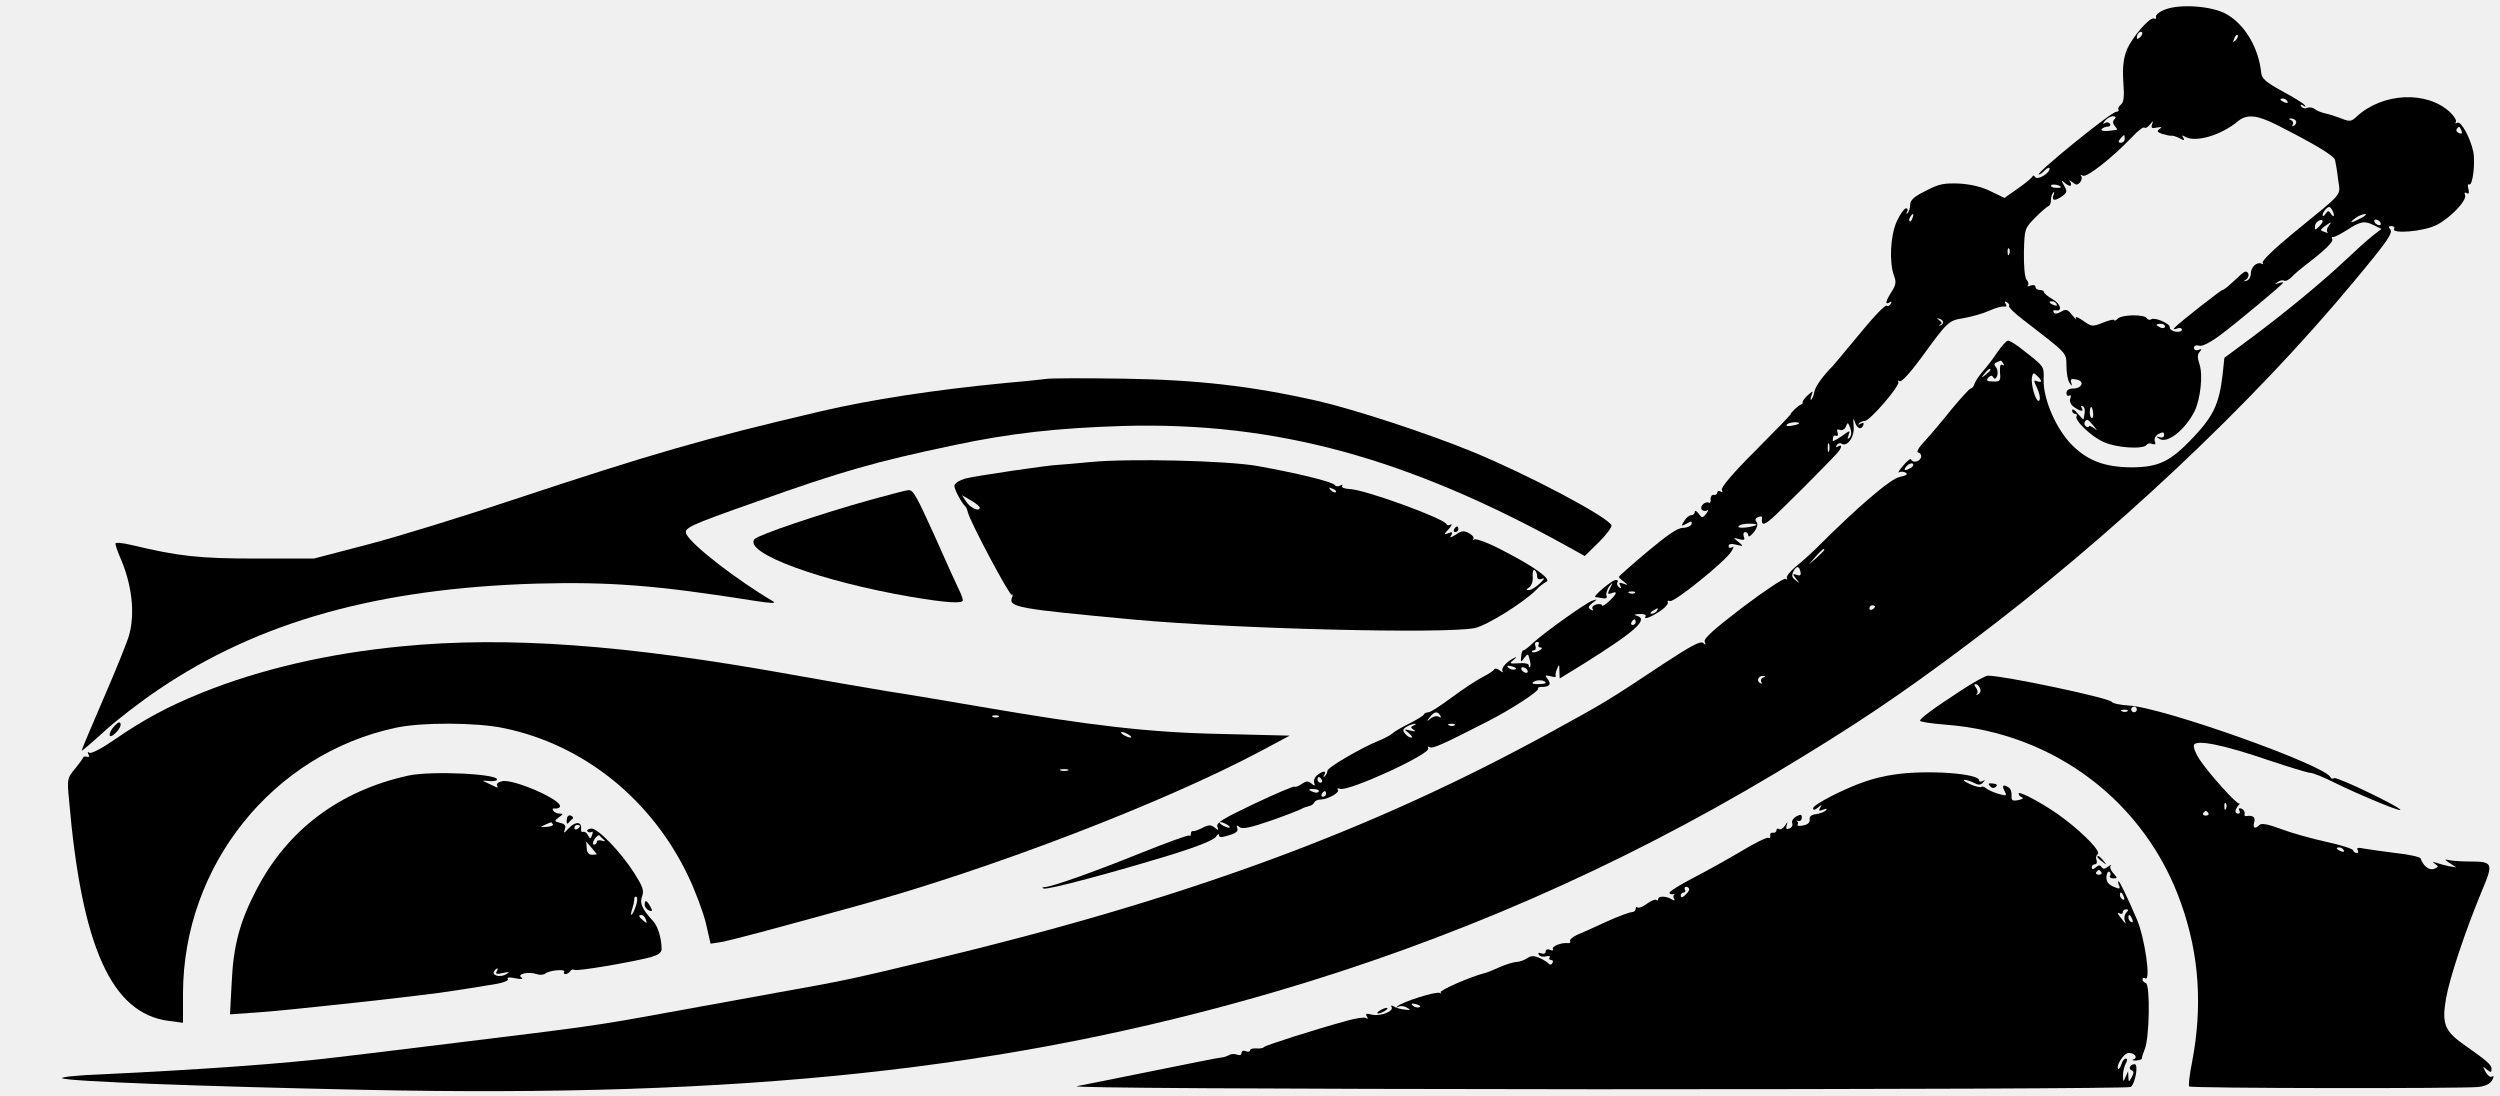
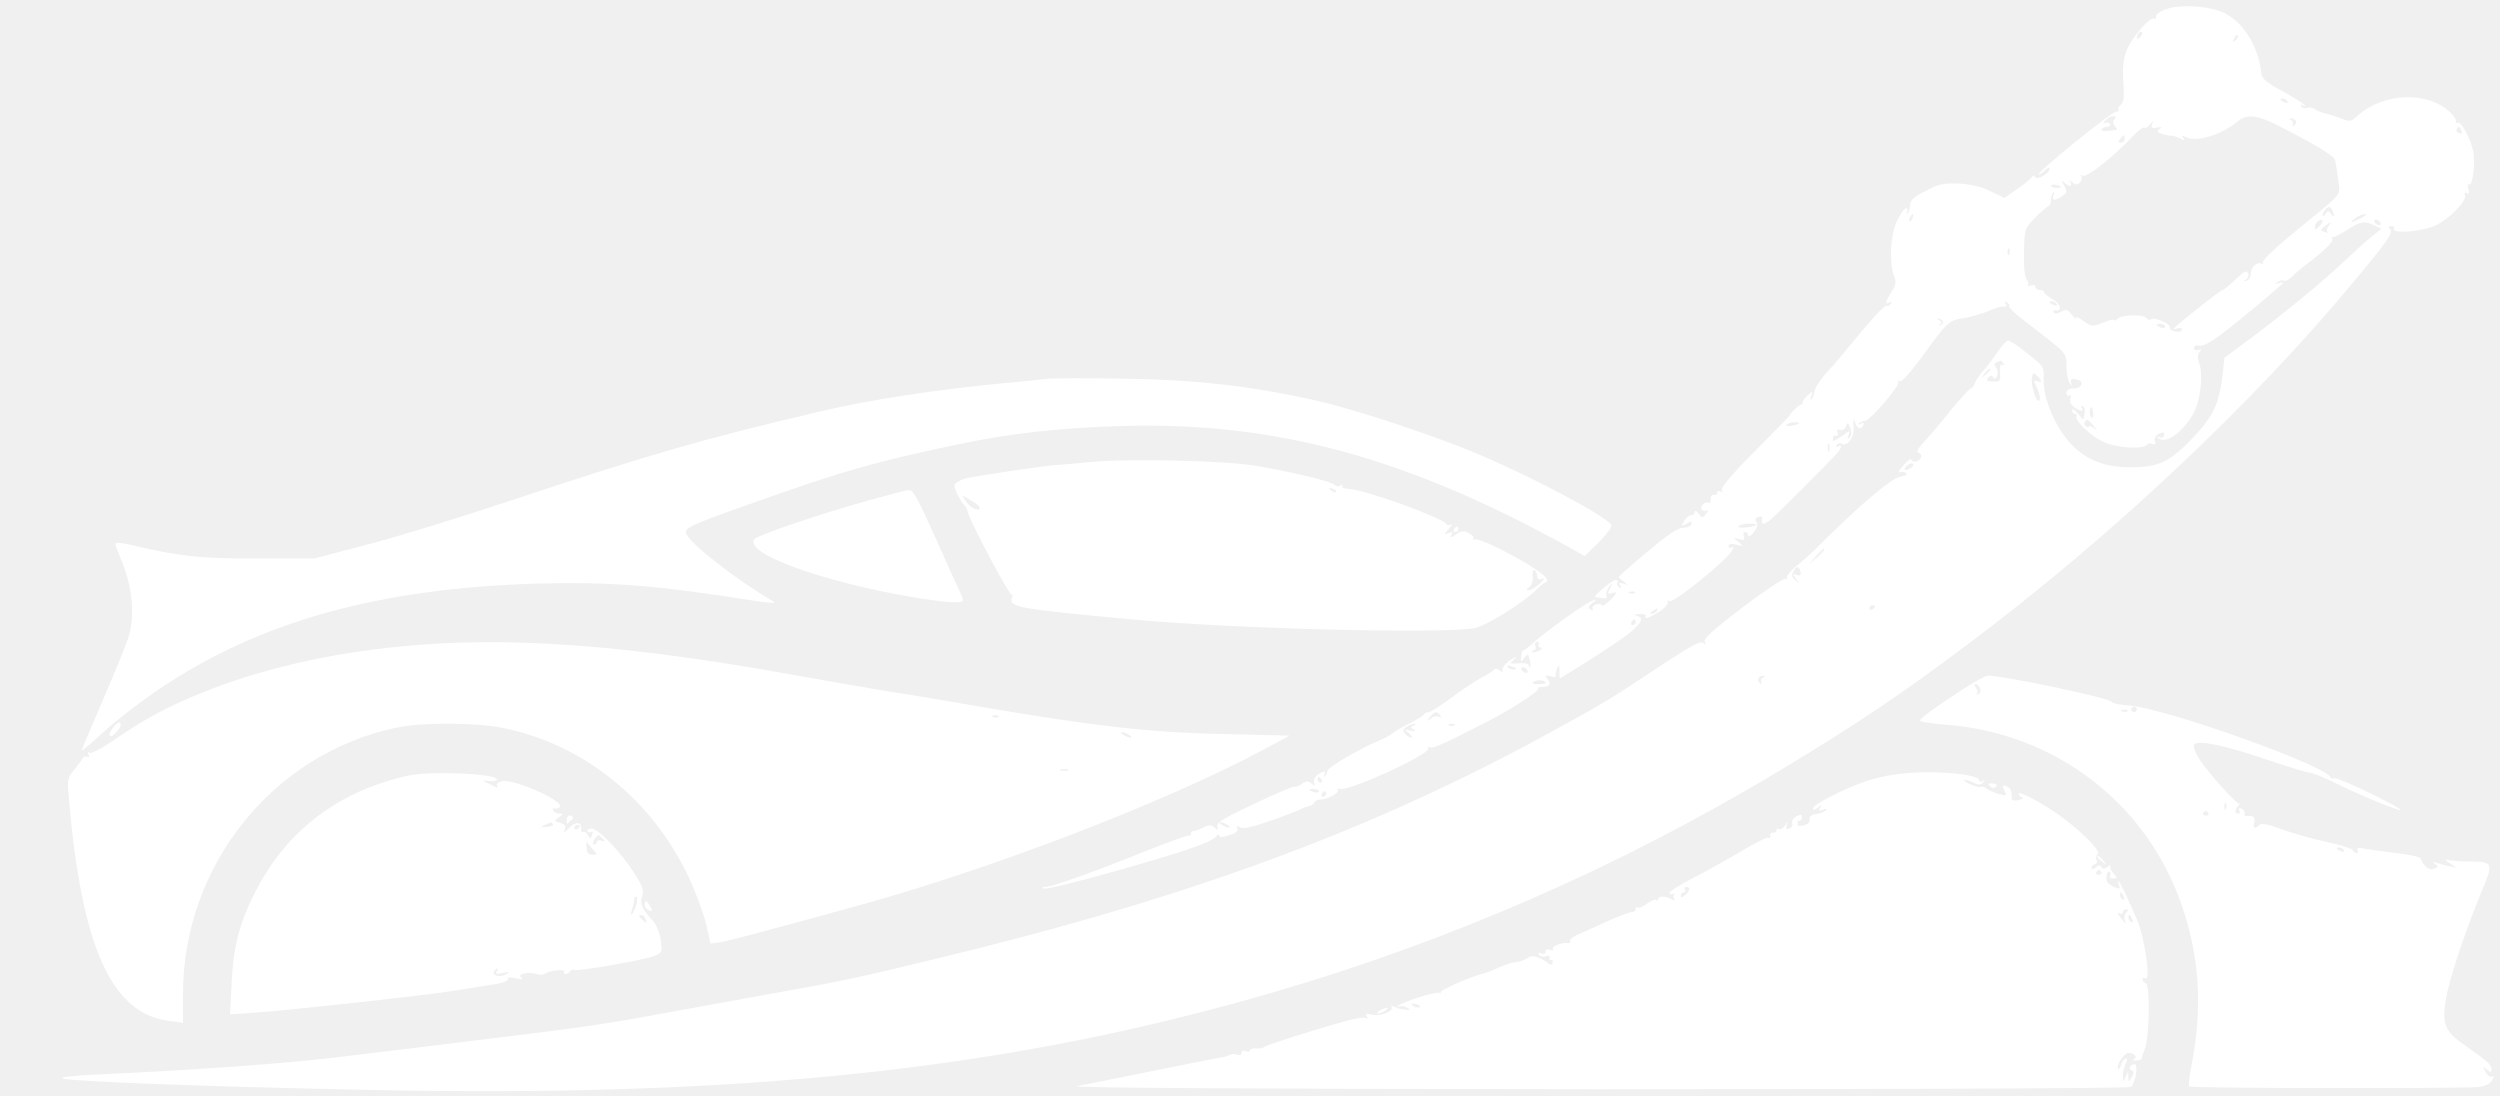
<svg xmlns="http://www.w3.org/2000/svg" version="1.0" width="888pt" height="389pt" viewBox="0 0 888 389" preserveAspectRatio="xMidYMid meet">
-   <g transform="translate(0,389) scale(0.1,-0.1)" fill="#000000" stroke="none">
+   <g transform="translate(0,389) scale(0.1,-0.1)" fill="#ffffff" stroke="none">
    <path d="M7690 3856 c-19 -7 -34 -19 -32 -26 1 -6 -1 -9 -6 -6 -14 9 -79 -66 -98 -112 -12 -32 -15 -61 -12 -112 4 -51 2 -73 -8 -81 -8 -6 -12 -15 -9 -18 2 -4 -1 -8 -8 -8 -18 0 -291 -222 -275 -223 4 0 14 7 22 16 9 8 16 11 16 5 0 -17 -43 -42 -51 -30 -4 6 -8 7 -10 2 -2 -5 -25 -24 -52 -43 l-47 -33 -48 23 c-31 16 -69 25 -112 28 -55 2 -73 -1 -120 -26 -41 -20 -55 -33 -55 -49 0 -12 -5 -26 -9 -30 -5 -4 -6 -2 -2 5 4 6 2 12 -4 12 -6 0 -21 -21 -33 -47 -23 -52 -27 -146 -9 -194 8 -21 6 -32 -9 -55 -21 -33 -25 -49 -7 -38 7 5 8 3 4 -5 -5 -7 -10 -10 -13 -7 -6 6 -46 -36 -126 -134 -34 -41 -64 -77 -67 -80 -33 -33 -61 -71 -65 -90 -2 -12 -7 -25 -11 -29 -4 -3 -4 3 0 13 7 19 6 19 -13 2 -11 -10 -19 -21 -18 -25 1 -3 -2 -7 -6 -8 -9 -3 -37 -29 -37 -35 0 -2 -57 -61 -126 -130 -82 -82 -123 -131 -118 -139 4 -8 3 -10 -4 -5 -7 4 -12 2 -12 -3 0 -6 -6 -10 -12 -9 -7 2 -12 -5 -12 -14 1 -10 -1 -16 -5 -14 -12 8 -34 -11 -27 -23 4 -6 13 -8 19 -4 7 4 5 -1 -2 -11 -14 -17 -15 -17 -28 0 -7 10 -13 12 -13 6 0 -7 -6 -12 -13 -12 -7 0 -18 -9 -25 -21 -12 -19 -11 -19 9 -9 17 10 20 9 17 -2 -3 -7 -16 -13 -31 -13 -18 0 -56 -26 -126 -85 -56 -47 -101 -87 -101 -89 0 -2 8 -10 18 -17 16 -13 16 -14 -2 -7 -14 5 -17 3 -11 -7 5 -9 4 -11 -4 -6 -6 4 -9 12 -6 17 4 5 1 9 -6 9 -13 0 -84 -60 -72 -61 4 0 16 -2 26 -4 12 -2 17 1 13 10 -2 7 2 21 10 32 14 17 14 16 3 -6 -10 -21 -9 -23 5 -18 23 9 20 -2 -9 -29 -14 -13 -25 -19 -25 -14 0 4 -9 6 -20 3 -11 -3 -17 -10 -13 -16 4 -6 1 -7 -7 -2 -10 6 -9 11 6 23 19 14 19 15 -1 8 -23 -8 -167 -111 -208 -148 -16 -16 -32 -28 -36 -28 -4 0 -7 -10 -8 -22 -2 -21 -1 -22 11 -5 13 16 14 16 19 -5 4 -12 4 -24 2 -27 -3 -2 -5 0 -5 6 0 6 -16 9 -36 7 -33 -2 -34 -1 -17 13 10 8 11 11 3 7 -29 -14 -49 -37 -43 -48 4 -6 0 -5 -9 2 -9 7 -18 9 -20 5 -1 -4 -20 -17 -42 -28 -21 -11 -70 -43 -109 -72 -39 -29 -76 -53 -83 -53 -7 0 -14 -3 -16 -7 -1 -5 -25 -19 -52 -33 -27 -13 -54 -29 -60 -35 -6 -6 -29 -18 -51 -27 -61 -25 -180 -94 -180 -106 0 -6 -4 -14 -9 -19 -5 -5 -6 -3 -2 5 9 15 -4 15 -25 -1 -9 -7 -14 -19 -11 -27 4 -12 2 -13 -10 -3 -11 10 -19 9 -35 -2 -11 -8 -23 -12 -25 -9 -3 2 -67 -25 -143 -61 -110 -52 -136 -68 -131 -81 5 -14 4 -15 -9 -4 -13 11 -21 11 -43 0 -15 -8 -30 -13 -34 -12 -5 1 -8 -3 -8 -10 0 -6 -3 -9 -6 -6 -3 3 -80 -25 -172 -62 -174 -70 -313 -119 -341 -121 -9 0 -11 -3 -4 -5 13 -6 244 56 460 122 89 28 146 51 152 62 6 9 11 12 11 5 0 -8 9 -8 35 0 25 7 34 15 30 25 -4 11 -2 12 8 4 10 -8 38 -2 111 23 54 19 103 38 109 42 7 4 19 8 27 10 8 1 16 7 18 12 2 6 12 11 22 11 25 0 71 25 62 35 -4 4 0 6 8 3 31 -10 325 125 313 144 -3 7 -1 8 5 4 11 -6 43 8 207 92 84 43 185 109 178 116 -3 3 3 6 14 6 27 0 35 10 20 28 -10 13 -9 15 11 10 12 -4 20 -3 18 0 -2 4 0 16 5 27 7 17 8 16 8 -8 l1 -27 83 51 c187 117 235 160 190 172 -11 3 -7 5 10 6 16 1 26 -3 22 -9 -9 -14 24 0 57 23 15 11 25 24 22 28 -3 5 1 7 8 4 15 -5 193 138 217 175 9 14 11 21 4 16 -8 -4 -13 -2 -13 4 0 8 9 10 28 5 26 -6 26 -6 7 10 -20 16 -20 16 2 10 18 -5 22 -3 17 9 -3 9 -1 16 5 16 6 0 11 -6 11 -12 0 -7 9 -2 20 12 12 16 15 29 9 36 -6 8 -4 14 6 17 8 4 14 3 14 -1 -4 -28 5 -29 33 -5 29 25 198 194 234 234 17 19 18 33 2 23 -7 -4 -8 -3 -4 5 4 6 12 9 17 5 21 -13 48 26 43 64 -2 26 -1 30 4 14 8 -25 24 -31 31 -11 2 8 -1 9 -10 4 -8 -5 -11 -4 -6 1 5 5 14 9 21 9 18 0 126 126 119 138 -3 6 -1 7 5 3 6 -4 37 30 74 80 98 135 99 135 153 144 28 5 68 16 90 26 22 10 46 17 54 15 8 -1 10 2 5 10 -5 8 -3 10 5 5 7 -5 10 -10 7 -13 -3 -3 18 -24 48 -47 163 -126 155 -117 156 -166 0 -25 5 -52 11 -60 9 -13 10 -13 6 1 -4 12 0 15 18 11 31 -5 21 -32 -11 -32 -15 0 -24 -6 -24 -16 0 -8 4 -12 10 -9 6 3 7 -1 4 -10 -4 -10 1 -22 12 -30 23 -17 38 -19 28 -3 -4 6 -3 8 4 5 9 -6 9 -15 3 -46 -1 -2 -10 7 -21 20 -10 13 -19 18 -20 12 0 -7 5 -13 11 -13 5 0 8 -4 5 -8 -9 -14 51 -72 96 -92 45 -21 142 -27 153 -10 3 5 12 7 20 3 11 -3 13 -1 9 10 -3 9 2 20 14 26 14 7 19 7 19 -4 0 -7 -7 -11 -16 -8 -13 4 -14 3 -2 -5 28 -20 91 29 126 97 21 43 31 131 17 169 -7 22 -7 33 1 42 9 10 8 12 -4 7 -9 -3 -16 0 -16 8 0 7 8 10 19 7 11 -3 40 12 76 39 59 44 222 180 222 185 0 2 -8 1 -17 -2 -15 -5 -15 -4 -3 4 8 6 18 8 23 5 5 -3 17 3 27 13 10 11 33 30 51 44 65 49 99 82 93 91 -3 5 -2 8 3 7 4 -1 26 10 48 24 49 32 63 35 97 18 l27 -13 -32 -25 c-18 -14 -61 -53 -97 -87 -83 -78 -209 -182 -332 -274 l-97 -72 -6 -57 c-12 -105 -32 -149 -104 -225 -81 -86 -122 -106 -217 -107 -96 0 -158 23 -214 79 -56 56 -103 163 -101 233 1 49 5 44 -88 116 -16 12 -33 22 -39 22 -5 0 -22 -19 -38 -42 -16 -24 -39 -54 -52 -68 -12 -14 -25 -33 -28 -42 -3 -10 -9 -18 -14 -18 -4 0 -33 -32 -65 -70 -31 -39 -74 -90 -95 -113 -27 -29 -35 -43 -25 -45 7 -2 11 -10 8 -18 -6 -15 -29 -19 -35 -6 -1 5 -14 -5 -28 -22 -14 -16 -20 -27 -15 -24 6 4 17 3 24 -1 9 -6 2 -10 -21 -15 -32 -6 -146 -103 -294 -251 -22 -22 -57 -53 -77 -69 -20 -17 -33 -34 -30 -39 3 -6 1 -7 -5 -3 -6 3 -74 -42 -152 -101 -102 -78 -139 -111 -135 -122 5 -12 3 -13 -5 -5 -9 9 -44 -10 -143 -75 -197 -131 -208 -137 -392 -238 -642 -353 -1299 -595 -2209 -813 -282 -68 -311 -74 -541 -115 -110 -20 -298 -54 -418 -76 -230 -42 -261 -46 -727 -103 -162 -20 -351 -43 -420 -51 -186 -23 -499 -45 -839 -61 -85 -3 -148 -10 -140 -14 20 -11 490 -29 1069 -41 1354 -29 2293 72 3235 347 629 184 1220 442 1780 777 280 168 442 276 689 462 503 377 1006 850 1367 1285 123 148 141 174 128 187 -6 6 -5 10 5 10 8 0 13 -4 10 -9 -13 -20 104 -11 151 13 49 25 108 87 101 106 -4 9 -1 11 6 7 7 -5 9 0 6 14 -4 12 -2 20 2 17 13 -8 23 78 15 117 -11 50 -44 110 -57 102 -6 -4 -8 -3 -5 3 4 5 -6 21 -21 35 -82 76 -238 69 -330 -15 -20 -19 -26 -20 -55 -8 -18 7 -43 15 -57 18 -14 3 -31 10 -37 15 -7 6 -19 8 -28 5 -8 -4 -17 -1 -21 5 -5 7 -2 8 7 3 10 -6 11 -5 4 3 -5 6 -41 28 -80 49 -55 30 -71 44 -73 63 -9 90 -58 173 -124 210 -51 29 -165 37 -218 16z m-88 -98 c-7 -7 -12 -8 -12 -2 0 14 12 26 19 19 2 -3 -1 -11 -7 -17z m339 -11 c-10 -9 -11 -8 -5 6 3 10 9 15 12 12 3 -3 0 -11 -7 -18z m184 -217 c3 -6 -1 -7 -9 -4 -18 7 -21 14 -7 14 6 0 13 -4 16 -10z m-614 -63 c-7 -7 -7 -15 0 -24 7 -7 10 -13 8 -14 -36 -6 -58 -6 -54 2 4 5 13 9 21 9 8 0 12 5 9 10 -4 6 -12 7 -18 3 -9 -5 -8 -2 0 8 7 9 20 16 28 16 11 0 12 -4 6 -10z m575 -20 c134 -68 203 -109 208 -125 2 -9 8 -41 11 -70 8 -60 24 -40 -157 -188 -65 -53 -115 -101 -111 -107 3 -5 2 -7 -3 -4 -16 9 -39 -11 -39 -34 0 -12 -7 -24 -15 -26 -12 -4 -13 -3 -1 5 7 5 10 15 6 22 -5 8 -11 7 -24 -4 -49 -46 -62 -56 -67 -56 -5 0 -147 -111 -169 -133 -7 -7 -4 -8 8 -4 9 4 17 2 17 -4 0 -6 -10 -9 -22 -7 -13 2 -22 9 -21 15 3 13 -52 37 -66 29 -5 -4 -12 -2 -16 4 -9 14 -88 13 -103 -2 -7 -7 -12 -9 -12 -5 0 4 -18 0 -40 -9 -38 -15 -40 -15 -71 7 -19 13 -29 17 -25 8 4 -7 -1 -3 -13 11 -17 22 -23 23 -40 13 -13 -8 -22 -9 -26 -3 -4 6 -1 9 6 8 26 -6 19 23 -10 39 -17 10 -31 21 -31 26 0 4 -7 7 -15 7 -8 0 -15 5 -15 11 0 6 -7 8 -17 5 -10 -4 -14 -4 -10 0 4 4 2 13 -5 21 -6 8 -10 47 -9 98 2 83 3 84 40 122 21 21 42 39 47 41 5 1 9 11 9 21 0 11 4 23 8 27 4 5 5 1 1 -9 -8 -21 6 -22 32 -3 17 13 17 17 5 38 -10 18 -10 20 0 11 7 -7 17 -13 22 -13 4 0 5 6 1 13 -6 9 -5 9 8 -1 12 -10 17 -10 27 1 6 8 7 18 3 22 -4 5 -1 5 6 1 14 -8 104 63 175 137 20 22 40 37 44 34 3 -4 12 1 20 11 12 15 12 15 7 0 -4 -13 -1 -15 18 -11 17 3 19 2 9 -5 -11 -8 -9 -11 10 -18 13 -4 28 -7 32 -6 4 1 17 -3 29 -9 16 -9 19 -8 13 2 -6 8 -4 10 5 4 37 -23 129 4 190 55 31 25 66 22 136 -13z m69 14 c3 -5 0 -13 -6 -17 -7 -4 -9 -3 -5 4 3 5 0 13 -6 15 -9 4 -10 6 -1 6 6 1 14 -3 18 -8z m588 -35 c4 -10 1 -13 -8 -9 -8 3 -12 9 -9 14 7 12 11 11 17 -5z m-1196 -29 c0 -8 -6 -14 -14 -14 -9 0 -10 4 -2 14 6 7 12 13 14 13 1 0 2 -6 2 -13z m-227 -172 c0 -2 -9 -3 -19 -2 -11 0 -18 5 -15 9 4 6 34 0 34 -7z m970 -100 c0 -5 -5 -3 -10 5 -9 13 -11 13 -20 0 -5 -8 -10 -10 -10 -4 0 5 5 15 12 22 9 9 14 9 20 -1 4 -6 8 -16 8 -22z m-1497 -10 c-3 -9 -8 -14 -10 -11 -3 3 -2 9 2 15 9 16 15 13 8 -4z m1593 0 c-36 -19 -45 -19 -20 0 10 8 26 14 34 15 8 0 2 -7 -14 -15z m-136 -12 c0 -3 -6 -11 -14 -19 -13 -12 -15 -12 -13 4 1 15 27 29 27 15z m205 -3 c3 -5 2 -10 -4 -10 -5 0 -13 5 -16 10 -3 6 -2 10 4 10 5 0 13 -4 16 -10z m-184 -13 c-6 -8 -8 -17 -4 -21 4 -4 0 -4 -10 0 -17 6 -17 7 0 20 23 17 28 18 14 1z m-1134 -99 c-3 -8 -6 -5 -6 6 -1 11 2 17 5 13 3 -3 4 -12 1 -19z m168 -178 c3 -6 -1 -7 -9 -4 -18 7 -21 14 -7 14 6 0 13 -4 16 -10z m-403 -65 c0 -5 -5 -10 -11 -11 -8 -2 -7 -1 0 3 8 4 7 8 -2 15 -11 8 -11 9 -1 6 8 -2 14 -8 14 -13z m788 -15 c0 -5 -7 -7 -15 -4 -8 4 -15 8 -15 10 0 2 7 4 15 4 8 0 15 -4 15 -10z m-574 -132 c4 -6 3 -8 -4 -4 -7 4 -9 -5 -8 -27 3 -30 0 -33 -25 -32 -21 0 -25 3 -17 13 8 9 13 10 18 2 5 -8 9 -6 14 5 3 10 2 23 -4 30 -8 9 -7 15 2 18 7 3 14 6 15 6 1 1 5 -4 9 -11z m-46 -22 c0 -2 -8 -10 -17 -17 -16 -13 -17 -12 -4 4 13 16 21 21 21 13z m180 -40 c0 -3 -7 -3 -15 0 -12 5 -12 2 1 -25 8 -17 12 -36 8 -43 -10 -16 -33 59 -26 84 3 15 6 15 18 3 8 -7 14 -16 14 -19z m185 -116 c1 -10 -2 -17 -6 -14 -4 2 -7 13 -6 24 2 23 10 17 12 -10z m1 -42 c15 -19 16 -20 2 -9 -10 7 -18 10 -18 7 0 -4 -5 -4 -10 -1 -6 4 -8 11 -5 16 8 12 9 12 31 -13z m-1046 8 c0 -2 -11 -6 -25 -8 -13 -3 -22 -1 -19 3 5 9 44 13 44 5z m180 -50 c-8 -8 -9 -6 -4 8 7 19 5 18 -24 -3 -18 -12 -32 -20 -32 -17 0 16 3 21 12 18 6 -2 8 4 5 12 -4 10 -1 13 8 9 9 -3 18 2 22 13 6 15 7 14 15 -6 5 -15 5 -27 -2 -34z m-73 -48 c-3 -7 -5 -2 -5 12 0 14 2 19 5 13 2 -7 2 -19 0 -25z m292 -59 c-22 -13 -31 -11 -17 5 7 8 17 12 22 9 4 -3 2 -9 -5 -14z m-550 -203 c-11 -9 -69 -15 -64 -6 3 6 20 10 37 10 17 0 29 -2 27 -4z m241 -89 c0 -2 -12 -14 -27 -28 l-28 -24 24 28 c23 25 31 32 31 24z m-84 -82 c1 -9 -4 -11 -14 -7 -15 5 -16 4 -2 -14 14 -18 14 -18 -2 -5 -14 10 -15 17 -7 33 11 20 21 18 25 -7z m-589 -71 c-3 -3 -12 -4 -19 -1 -8 3 -5 6 6 6 11 1 17 -2 13 -5z m853 -48 c0 -3 -4 -8 -10 -11 -5 -3 -10 -1 -10 4 0 6 5 11 10 11 6 0 10 -2 10 -4z m-775 -16 c-3 -5 -12 -10 -18 -10 -7 0 -6 4 3 10 19 12 23 12 15 0z m-75 -40 c0 -5 -5 -10 -11 -10 -5 0 -7 5 -4 10 3 6 8 10 11 10 2 0 4 -4 4 -10z m-345 -80 c-3 -5 0 -10 7 -10 8 0 6 -5 -5 -11 -10 -6 -21 -8 -24 -5 -4 3 -1 6 5 6 6 0 9 7 6 15 -4 8 -1 15 6 15 6 0 8 -4 5 -10z m-84 -88 c-7 -2 -18 1 -23 6 -8 8 -4 9 13 5 13 -4 18 -8 10 -11z m44 -2 c3 -5 2 -10 -4 -10 -5 0 -13 5 -16 10 -3 6 -2 10 4 10 5 0 13 -4 16 -10z m837 -27 c-6 -2 -9 -10 -6 -15 4 -7 2 -8 -5 -4 -13 9 -5 26 12 25 9 0 8 -2 -1 -6z m-772 -19 c0 -2 -12 -4 -27 -4 -21 0 -24 3 -14 9 13 8 41 5 41 -5z m-374 -116 c4 -7 3 -8 -5 -4 -6 4 -20 2 -29 -6 -15 -12 -16 -11 -3 5 16 20 27 22 37 5z m-95 -35 c-11 -5 -11 -7 0 -15 10 -6 6 -7 -11 -3 -24 6 -24 5 -6 -9 11 -9 15 -16 9 -16 -6 0 -16 6 -22 14 -10 11 -8 17 6 25 10 6 23 10 28 10 6 0 4 -3 -4 -6z m146 1 c-3 -3 -12 -4 -19 -1 -8 3 -5 6 6 6 11 1 17 -2 13 -5z m-472 -194 c3 -5 1 -10 -4 -10 -6 0 -11 5 -11 10 0 6 2 10 4 10 3 0 8 -4 11 -10z m-11 -42 c-3 -4 -11 -5 -19 -1 -21 7 -19 12 4 10 11 0 18 -5 15 -9z m26 -8 c0 -5 -5 -10 -11 -10 -5 0 -7 5 -4 10 3 6 8 10 11 10 2 0 4 -4 4 -10z m-350 -110 c8 -5 11 -10 5 -10 -5 0 -17 5 -25 10 -8 5 -10 10 -5 10 6 0 17 -5 25 -10z" />
    <path d="M3715 2544 c-16 -2 -79 -9 -140 -14 -259 -25 -479 -59 -660 -101 -417 -98 -594 -149 -1095 -315 -173 -58 -403 -129 -510 -157 l-195 -51 -205 0 c-203 0 -275 8 -442 48 -33 8 -58 10 -58 5 0 -5 7 -26 16 -47 43 -98 54 -198 33 -277 -6 -22 -46 -122 -90 -223 -43 -100 -79 -185 -79 -188 0 -3 35 27 78 66 42 39 131 108 197 152 355 240 778 358 1340 375 264 7 428 -6 775 -61 58 -9 79 -10 66 -2 -129 76 -285 197 -307 237 -12 23 1 30 248 117 300 107 422 142 703 201 197 42 368 61 600 68 541 15 1011 -113 1587 -433 l52 -29 50 49 c27 27 47 54 45 60 -11 29 -298 181 -493 261 -160 66 -421 151 -551 181 -235 53 -426 75 -690 79 -135 2 -258 2 -275 -1z" />
    <path d="M3875 2249 c-55 -5 -107 -10 -115 -10 -36 -1 -299 -40 -332 -49 -22 -7 -38 -17 -38 -26 0 -13 25 -60 40 -74 3 -3 6 -12 8 -20 7 -32 149 -299 156 -293 4 4 4 0 1 -8 -14 -36 15 -41 435 -80 363 -33 1098 -51 1208 -30 43 9 173 90 219 136 12 13 28 25 35 28 21 8 -37 51 -145 107 -54 29 -103 48 -110 44 -6 -4 -8 -3 -4 1 4 5 -2 14 -15 21 -18 10 -27 9 -47 -5 -19 -12 -23 -12 -16 -2 6 11 4 13 -10 7 -18 -6 -18 -6 1 15 10 12 14 19 7 16 -6 -4 -13 -4 -15 1 -9 21 -290 123 -344 125 -18 1 -30 5 -27 11 4 5 1 6 -7 1 -7 -4 -15 -3 -19 2 -7 12 -141 44 -276 68 -111 19 -452 27 -590 14z m870 -107 c-3 -3 -11 0 -18 7 -9 10 -8 11 6 5 10 -3 15 -9 12 -12z m-1265 -55 c0 -16 -33 -2 -48 21 l-15 23 31 -18 c18 -10 32 -22 32 -26z m1980 -244 c0 -10 6 -13 17 -9 11 5 9 -1 -7 -16 -14 -13 -31 -24 -39 -24 -11 -1 -11 2 1 10 9 7 14 23 12 39 -1 15 2 25 7 22 5 -4 9 -13 9 -22z" />
    <path d="M3090 2114 c-179 -50 -397 -124 -410 -139 -40 -49 235 -150 556 -205 124 -21 184 -25 184 -12 0 5 -6 22 -14 38 -8 16 -45 97 -81 179 -72 159 -81 175 -99 174 -6 0 -67 -16 -136 -35z" />
    <path d="M5165 2010 c-3 -5 -1 -10 4 -10 6 0 11 5 11 10 0 6 -2 10 -4 10 -3 0 -8 -4 -11 -10z" />
    <path d="M1425 1594 c-259 -25 -501 -81 -709 -165 -121 -49 -204 -94 -309 -166 -43 -30 -83 -51 -89 -47 -7 5 -8 3 -4 -5 5 -8 3 -11 -6 -9 -7 2 -13 0 -13 -3 0 -3 -13 -20 -28 -39 -28 -33 -29 -37 -22 -109 45 -525 151 -760 353 -787 l52 -7 0 104 c1 455 319 851 756 944 92 20 285 19 382 -1 284 -58 527 -253 657 -527 24 -50 52 -125 62 -165 l17 -74 38 6 c34 6 155 38 492 131 471 130 1080 364 1424 547 l103 55 -243 6 c-256 5 -468 30 -863 98 -93 16 -240 41 -325 54 -85 14 -240 41 -345 60 -584 105 -1004 136 -1380 99z m2122 -250 c-3 -3 -12 -4 -19 -1 -8 3 -5 6 6 6 11 1 17 -2 13 -5z m463 -64 c8 -5 11 -10 5 -10 -5 0 -17 5 -25 10 -8 5 -10 10 -5 10 6 0 17 -5 25 -10z m-217 -127 c-7 -2 -19 -2 -25 0 -7 3 -2 5 12 5 14 0 19 -2 13 -5z" />
    <path d="M6965 1437 c-100 -65 -145 -99 -145 -107 0 -4 40 -10 90 -14 388 -29 712 -276 838 -637 64 -181 76 -365 38 -563 -9 -44 -13 -82 -10 -85 6 -7 968 -8 1027 -2 25 3 42 11 49 24 7 13 7 17 -1 13 -5 -4 -15 4 -22 16 -11 21 -11 22 4 9 14 -11 17 -11 17 1 0 16 -15 29 -92 83 -75 52 -85 77 -70 167 13 75 69 242 127 382 43 102 41 106 -47 106 -31 0 -65 3 -75 6 -11 3 -8 -1 7 -11 l25 -16 -25 4 c-14 3 -34 8 -45 12 -16 5 -17 5 -5 -4 12 -8 12 -11 -4 -17 -17 -7 -39 10 -48 37 -2 5 -41 14 -88 19 -47 6 -98 13 -114 16 -19 4 -26 3 -22 -5 4 -6 3 -11 -3 -11 -5 0 -11 4 -13 10 -1 5 -45 19 -96 30 -50 11 -122 31 -159 45 -45 17 -70 22 -77 15 -16 -16 -25 -12 -19 10 5 18 -5 25 -29 21 -5 0 -7 4 -5 10 1 6 -4 14 -12 17 -8 3 -11 0 -7 -7 4 -6 2 -11 -3 -11 -14 0 -14 12 -1 28 6 6 7 10 4 8 -7 -6 -107 105 -141 156 -14 21 -23 44 -20 52 8 20 107 0 267 -55 69 -23 134 -43 145 -44 11 0 49 -16 85 -34 83 -41 231 -103 236 -98 7 7 -225 119 -235 113 -5 -3 -11 -2 -13 3 -16 42 -597 249 -717 255 -29 2 -56 7 -60 13 -9 14 -382 93 -440 93 -9 0 -52 -24 -96 -53z m68 8 c4 -8 1 -17 -6 -21 -7 -4 -9 -4 -5 1 4 4 3 14 -3 22 -7 8 -8 13 -1 13 5 0 12 -7 15 -15z m557 -75 c0 -5 -4 -10 -10 -10 -5 0 -10 5 -10 10 0 6 5 10 10 10 6 0 10 -4 10 -10z m-33 -6 c-3 -3 -12 -4 -19 -1 -8 3 -5 6 6 6 11 1 17 -2 13 -5z m350 -346 c-3 -8 -6 -5 -6 6 -1 11 2 17 5 13 3 -3 4 -12 1 -19z m-63 -16 c3 -5 -1 -9 -9 -9 -8 0 -12 4 -9 9 3 4 7 8 9 8 2 0 6 -4 9 -8z m481 -132 c3 -6 -1 -7 -9 -4 -18 7 -21 14 -7 14 6 0 13 -4 16 -10z" />
    <path d="M407 1312 c-26 -28 -22 -52 4 -25 12 11 20 26 17 33 -2 7 -9 5 -21 -8z" />
    <path d="M1450 1135 c-245 -54 -429 -193 -539 -405 -59 -113 -82 -198 -88 -329 l-6 -114 99 7 c115 8 600 61 689 76 33 5 93 14 133 21 44 6 70 15 66 21 -4 7 5 8 27 3 22 -4 29 -3 21 3 -18 12 26 22 54 12 10 -4 24 -3 31 2 15 12 74 17 67 6 -3 -4 -1 -8 5 -8 5 0 13 5 16 10 4 6 10 8 15 5 9 -6 201 27 271 45 27 8 39 16 39 29 0 37 -13 80 -29 98 -40 43 -50 65 -40 90 7 20 2 34 -27 80 -48 76 -131 162 -154 160 -10 -1 -16 -5 -14 -9 3 -5 10 -6 15 -3 5 3 6 -1 2 -11 -5 -15 -7 -15 -15 0 -5 9 -13 14 -17 11 -5 -2 -8 3 -7 12 2 25 -20 26 -44 1 -16 -18 -20 -19 -14 -5 5 14 1 20 -16 24 -22 6 -22 7 -5 20 16 11 17 13 3 13 -9 0 -20 5 -23 11 -4 6 -1 9 6 7 8 -1 16 2 18 7 9 23 -167 100 -206 90 -14 -3 -21 -10 -17 -16 4 -8 1 -8 -12 -1 -11 5 -26 12 -34 16 -8 3 -3 4 13 2 15 -2 30 0 32 4 13 21 -233 33 -315 15z m514 -173 c2 -4 -7 -8 -22 -9 -24 -2 -24 -1 -7 7 11 5 21 9 22 9 1 1 4 -3 7 -7z m96 -6 c0 -3 -4 -8 -10 -11 -5 -3 -10 -1 -10 4 0 6 5 11 10 11 6 0 10 -2 10 -4z m85 -49 c6 -5 3 -7 -7 -3 -10 3 -18 1 -18 -4 0 -6 -5 -10 -10 -10 -6 0 -5 8 2 20 7 10 15 16 18 12 3 -4 10 -11 15 -15z m-25 -51 c0 -1 -8 -2 -18 -2 -11 0 -18 9 -18 23 l-2 24 19 -22 c10 -12 19 -23 19 -23z m138 -186 c-12 -35 -23 -41 -12 -7 4 12 7 27 7 34 0 7 4 10 8 7 4 -2 3 -18 -3 -34z m36 -46 c5 -14 4 -15 -9 -4 -17 14 -19 20 -6 20 5 0 12 -7 15 -16z m-530 -185 c-5 -9 1 -10 22 -5 24 5 26 4 11 -5 -21 -12 -51 -4 -42 11 3 5 8 10 11 10 3 0 2 -5 -2 -11z" />
    <path d="M6730 1139 c-31 -4 -78 -15 -105 -25 -72 -24 -185 -82 -185 -95 0 -7 6 -7 17 2 14 12 16 12 8 0 -6 -11 -4 -13 11 -7 12 5 16 4 9 -3 -5 -5 -21 -11 -35 -13 -17 -2 -24 -9 -22 -19 1 -11 -7 -18 -23 -21 -13 -3 -22 -2 -20 3 3 4 2 9 -2 12 -5 2 -2 2 5 1 6 -2 12 3 12 12 0 12 -4 12 -20 4 -10 -6 -17 -16 -14 -24 3 -7 -2 -16 -10 -19 -11 -4 -13 -1 -10 11 5 15 4 15 -6 -1 -6 -9 -15 -15 -21 -12 -5 4 -9 1 -9 -4 0 -6 -6 -10 -12 -9 -7 2 -12 -3 -10 -10 1 -8 -2 -11 -7 -8 -4 3 -48 -18 -97 -48 -49 -29 -126 -72 -171 -95 -46 -24 -83 -47 -83 -52 0 -4 6 -7 13 -5 6 1 9 1 4 -1 -4 -3 -4 -10 -1 -15 5 -7 2 -8 -7 -3 -20 13 -49 13 -49 2 0 -6 -3 -7 -6 -4 -4 4 -19 -2 -34 -13 -15 -11 -30 -17 -34 -13 -3 3 -6 1 -6 -5 0 -7 -7 -12 -14 -12 -8 0 -48 -15 -88 -33 -40 -18 -87 -40 -105 -47 -17 -8 -29 -18 -26 -23 3 -4 -1 -8 -8 -7 -23 3 -59 -12 -53 -21 3 -5 -2 -6 -10 -3 -9 4 -16 1 -16 -6 0 -7 -7 -10 -16 -6 -9 3 -12 2 -8 -5 3 -6 15 -9 25 -6 11 3 17 1 13 -4 -3 -5 0 -9 6 -9 6 0 8 -5 4 -11 -3 -6 -9 -7 -13 -2 -3 4 -18 14 -32 20 -21 9 -31 9 -45 -1 -11 -7 -28 -13 -39 -13 -11 -1 -38 -9 -60 -19 -22 -10 -44 -19 -50 -20 -49 -12 -164 -62 -158 -69 5 -4 3 -5 -3 -2 -12 7 -138 -33 -151 -48 -5 -4 -2 -5 4 -1 7 4 21 3 30 -3 15 -8 14 -10 -7 -7 -14 1 -32 6 -39 11 -9 5 -12 4 -8 -2 9 -15 -40 -34 -70 -27 -20 5 -24 4 -18 -6 5 -9 4 -11 -3 -6 -6 4 -37 -1 -69 -10 -120 -33 -288 -87 -293 -93 -3 -4 -15 -6 -27 -5 -13 1 -23 -2 -23 -7 0 -5 -7 -6 -15 -3 -8 4 -15 1 -15 -6 0 -7 -7 -10 -16 -6 -9 3 -21 3 -27 -1 -7 -4 -18 -8 -27 -9 -8 0 -116 -22 -240 -47 -124 -25 -247 -50 -275 -55 -32 -6 625 -10 1840 -11 1040 0 1896 3 1903 8 16 10 29 81 14 81 -16 0 -24 -18 -10 -22 8 -3 8 -9 0 -24 -11 -19 -11 -19 -12 1 l-1 20 -9 -20 c-8 -19 -9 -19 -9 3 -1 13 4 32 9 43 7 12 7 19 1 19 -5 0 -13 -9 -16 -21 -4 -11 -9 -18 -11 -16 -10 10 20 57 37 57 22 0 34 -17 17 -23 -7 -3 -3 -4 9 -4 12 1 21 4 21 7 -1 3 4 18 10 33 17 40 20 229 4 235 -6 2 -12 8 -12 13 0 6 5 7 10 4 21 -13 -2 145 -30 210 -35 81 -61 135 -65 135 -2 0 -2 -7 2 -15 5 -13 2 -14 -21 -4 -18 8 -25 19 -24 35 1 12 6 20 10 18 5 -3 6 -10 3 -15 -4 -5 2 -9 11 -9 16 0 16 1 1 18 -10 10 -14 23 -10 27 5 5 1 4 -9 -3 -11 -9 -18 -10 -23 -2 -5 8 -11 8 -21 -1 -10 -8 -14 -8 -14 0 0 6 5 11 11 11 6 0 9 7 6 15 -4 8 -1 17 4 21 13 8 -45 69 -117 124 -59 46 -164 104 -164 91 0 -5 6 -11 13 -14 6 -2 0 -6 -14 -9 -21 -4 -25 -1 -24 16 1 12 -3 24 -9 28 -20 14 -27 8 -16 -11 9 -18 8 -19 -21 -11 -17 5 -37 14 -43 19 -7 6 -15 9 -18 6 -3 -3 -20 1 -39 9 -19 9 -28 15 -21 16 7 0 23 -5 34 -11 15 -8 23 -8 32 2 8 9 8 10 -1 5 -7 -4 -13 -3 -13 2 0 25 -187 38 -300 21z m734 -347 c3 -5 -1 -9 -9 -9 -8 0 -12 4 -9 9 3 4 7 8 9 8 2 0 6 -4 9 -8z m-1464 -61 c0 -5 -7 -14 -15 -21 -10 -9 -15 -9 -15 -1 0 6 5 11 11 11 5 0 7 5 4 10 -3 6 -1 10 4 10 6 0 11 -4 11 -9z m1544 -27 c3 -8 2 -12 -4 -9 -6 3 -10 10 -10 16 0 14 7 11 14 -7z m9 -55 c-6 -6 -9 -19 -6 -28 7 -17 5 -16 -17 13 -10 13 -10 17 -2 12 6 -4 12 -2 12 3 0 6 5 11 12 11 9 0 9 -3 1 -11z m21 -25 c3 -8 2 -12 -4 -9 -6 3 -10 10 -10 16 0 14 7 11 14 -7z m-2533 -312 c-7 -2 -18 1 -23 6 -8 8 -4 9 13 5 13 -4 18 -8 10 -11z" />
    <path d="M7069 1097 c7 -7 14 -8 21 -1 6 6 2 10 -12 11 -16 2 -18 -1 -9 -10z" />
    <path d="M2013 978 c-1 -11 1 -16 5 -12 4 5 11 12 15 15 5 3 2 9 -5 12 -9 3 -14 -3 -15 -15z" />
    <path d="M7450 846 c0 -2 8 -10 18 -17 15 -13 16 -12 3 4 -13 16 -21 21 -21 13z" />
    <path d="M2290 676 c0 -8 7 -16 15 -20 13 -4 14 -2 5 14 -13 23 -20 26 -20 6z" />
    <path d="M4900 300 c-8 -5 -10 -10 -5 -10 6 0 17 5 25 10 8 5 11 10 5 10 -5 0 -17 -5 -25 -10z" />
  </g>
</svg>
